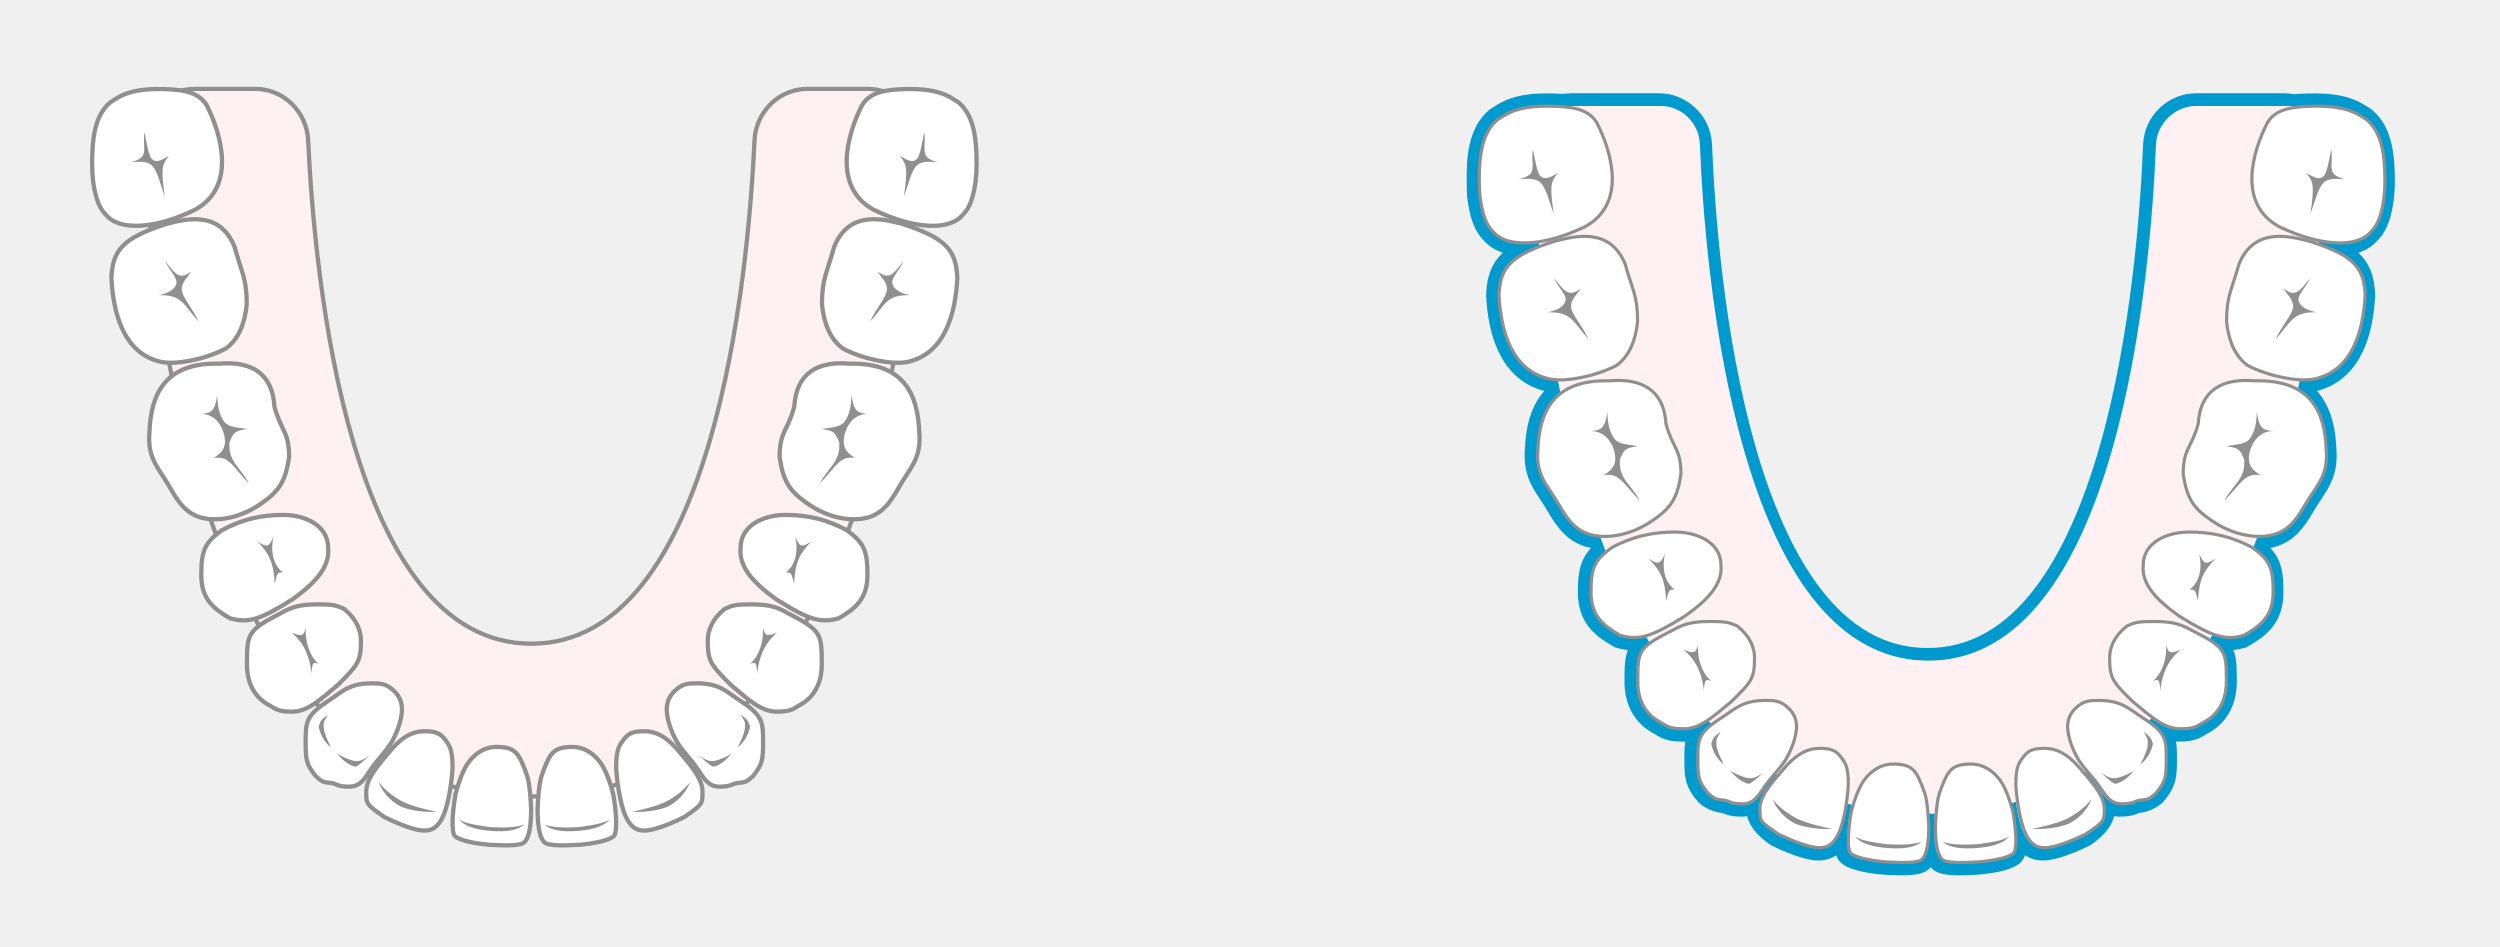
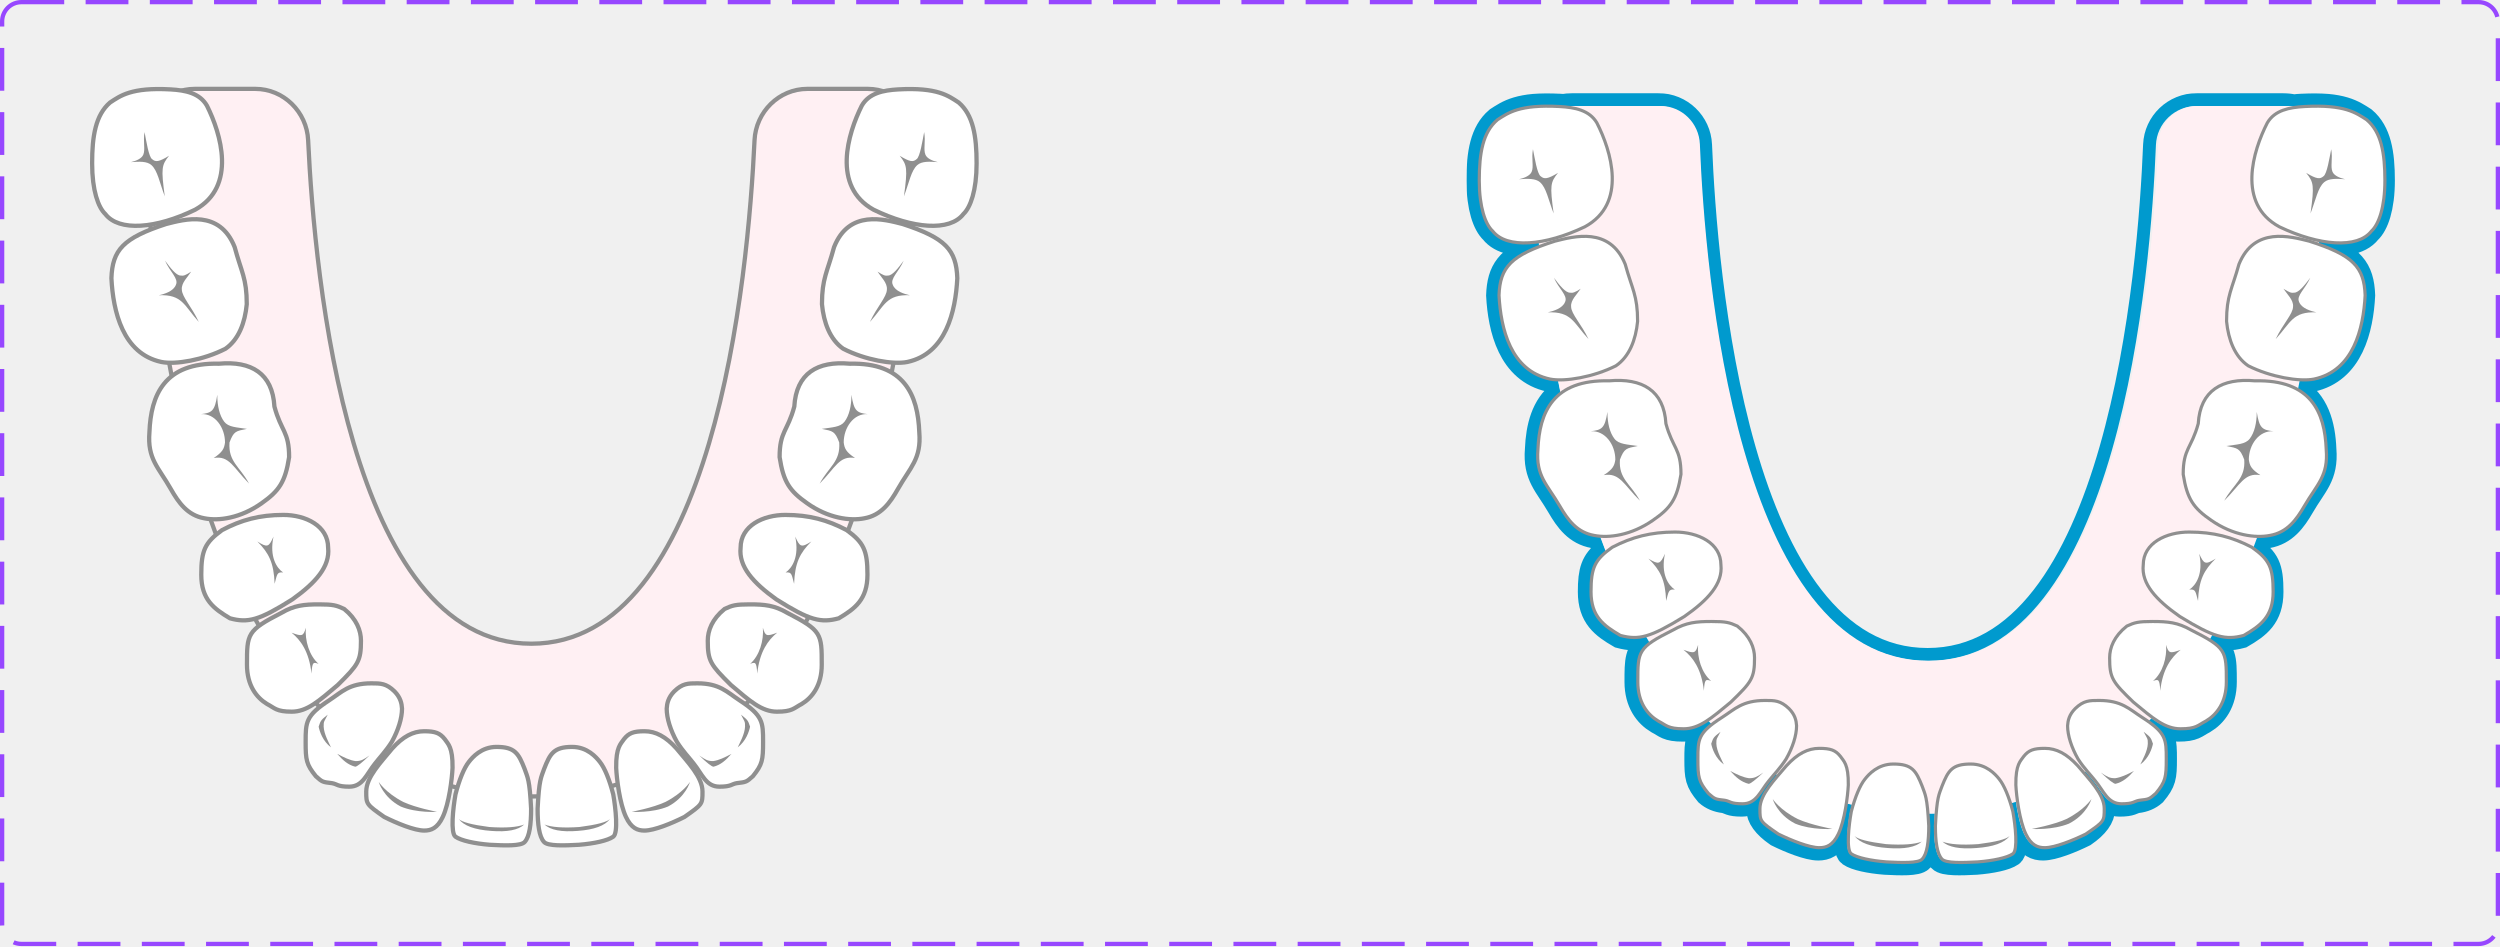
<svg xmlns="http://www.w3.org/2000/svg" width="584" height="221" viewBox="0 0 584 221" fill="none">
+   <rect x="0.5" y="0.5" width="583" height="220" rx="4.5" stroke="#9747FF" stroke-dasharray="10 5" />
  <path d="M124.12 186.051C104.849 186.051 88.254 179.064 74.787 165.283C40.804 130.505 34.856 60.787 33.868 32.578C33.638 26.015 38.97 20.762 45.537 20.762H59.634C66.261 20.762 71.671 26.134 71.981 32.754C73.484 64.864 81.489 150.368 124.12 150.368C166.752 150.368 174.757 64.864 176.26 32.754C176.57 26.134 181.98 20.762 188.607 20.762H202.698C209.267 20.762 214.602 26.019 214.371 32.584C213.381 60.799 207.431 130.515 173.453 165.284C159.986 179.064 143.392 186.051 124.12 186.051Z" fill="#FFF0F3" stroke="#8F8F8F" />
  <path fill-rule="evenodd" clip-rule="evenodd" d="M24.589 49.988C27.771 54.16 36.483 53.438 45.589 48.986C55.388 43.566 51.589 31.173 48.347 24.698C46.654 21.75 43.346 21.084 39.846 20.884C30.654 20.362 28.09 22.398 25.702 23.952C22.329 26.862 21.52 31.776 21.52 38.15C21.52 44.523 22.956 48.444 24.589 49.988Z" fill="white" stroke="#8F8F8F" />
  <path fill-rule="evenodd" clip-rule="evenodd" d="M30.576 37.873C32.571 37.736 34.33 37.638 35.375 38.568C36.818 39.851 37.275 42.639 38.493 45.873C37.602 39.284 37.756 38.568 39.489 36.381C37.066 37.873 36.325 37.873 35.553 37.189C34.733 36.703 34.145 32.757 33.767 30.853C33.38 33.099 33.998 34.913 33.467 36.149C33.097 37.01 31.887 37.575 30.576 37.873Z" fill="#8F8F8F" />
  <path fill-rule="evenodd" clip-rule="evenodd" d="M225.064 49.988C221.882 54.16 213.17 53.438 204.063 48.986C194.265 43.566 198.064 31.173 201.305 24.698C202.999 21.75 206.307 21.084 209.807 20.884C218.998 20.362 221.563 22.398 223.95 23.952C227.323 26.862 228.133 31.776 228.133 38.15C228.133 44.523 226.697 48.444 225.064 49.988Z" fill="white" stroke="#8F8F8F" />
  <path fill-rule="evenodd" clip-rule="evenodd" d="M219.077 37.873C217.082 37.736 215.323 37.638 214.278 38.568C212.835 39.851 212.378 42.639 211.16 45.873C212.051 39.284 211.897 38.568 210.164 36.381C212.586 37.873 213.328 37.873 214.099 37.189C214.92 36.703 215.508 32.757 215.886 30.853C216.273 33.099 215.655 34.913 216.186 36.149C216.556 37.01 217.766 37.575 219.077 37.873Z" fill="#8F8F8F" />
  <path fill-rule="evenodd" clip-rule="evenodd" d="M37.687 84.553C41.013 85.234 47.603 84.078 52.689 81.457C55.759 79.317 57.233 75.381 57.643 71.059C57.643 65.002 56.386 63.567 54.816 57.724C51.304 48.863 43.036 51.254 38.805 52.327C28.751 55.609 26.262 58.373 26.026 65.002C26.427 72.783 28.687 82.61 37.687 84.553Z" fill="white" stroke="#8F8F8F" />
  <path fill-rule="evenodd" clip-rule="evenodd" d="M37.123 68.97C42.605 68.751 42.966 71.336 46.439 75.21C44.81 71.689 42.474 69.321 42.474 67.621C42.33 66.098 43.846 64.724 44.661 63.45C43.297 64.331 42.858 64.484 42.207 64.37C41.182 64.37 39.816 62.632 38.547 60.877C39.639 63.45 41.781 65.06 41.099 66.52C40.536 68.044 38.434 68.672 37.123 68.97Z" fill="#8F8F8F" />
  <path fill-rule="evenodd" clip-rule="evenodd" d="M211.966 84.553C208.64 85.234 202.05 84.078 196.964 81.457C193.894 79.317 192.42 75.381 192.01 71.059C192.01 65.002 193.267 63.567 194.837 57.724C198.349 48.863 206.617 51.254 210.848 52.327C220.902 55.609 223.391 58.373 223.626 65.002C223.225 72.783 220.965 82.61 211.966 84.553Z" fill="white" stroke="#8F8F8F" />
  <path fill-rule="evenodd" clip-rule="evenodd" d="M212.53 68.97C207.047 68.751 206.687 71.336 203.214 75.21C204.842 71.689 207.179 69.321 207.179 67.621C207.323 66.098 205.807 64.724 204.991 63.45C206.355 64.331 206.795 64.484 207.445 64.37C208.471 64.37 209.837 62.632 211.106 60.877C210.014 63.45 207.872 65.06 208.554 66.52C209.117 68.044 211.219 68.672 212.53 68.97Z" fill="#8F8F8F" />
  <path fill-rule="evenodd" clip-rule="evenodd" d="M47.727 121.073C51.052 121.754 56.202 121.05 61.115 117.557C65.171 114.699 66.646 112.618 67.537 106.792C67.537 100.734 65.674 100.814 64.104 94.972C63.657 87.186 58.673 84.282 51.152 84.96C38.387 84.647 35.234 92.282 34.906 100.982C34.399 107.212 37.02 109.15 39.893 114.216C41.74 117.473 43.821 120.365 47.727 121.073Z" fill="white" stroke="#8F8F8F" />
  <path fill-rule="evenodd" clip-rule="evenodd" d="M46.944 96.744C50.251 96.522 52.562 99.909 52.562 103.366C52.371 104.803 51.995 105.609 49.924 106.988C53.611 106.343 54.529 109.306 58.18 112.964C56.02 108.984 53.29 107.852 53.611 103.366C54.605 100.71 55.075 100.71 57.685 100.185C55.247 99.808 53.35 99.799 52.37 98.501C51.287 97.066 50.755 94.858 50.755 92.217C50.175 96.063 49.491 96.426 46.944 96.744Z" fill="#8F8F8F" />
  <path fill-rule="evenodd" clip-rule="evenodd" d="M201.926 121.073C198.6 121.754 193.451 121.05 188.537 117.557C184.481 114.699 183.007 112.618 182.116 106.792C182.116 100.734 183.979 100.814 185.549 94.972C185.996 87.186 190.98 84.282 198.501 84.96C211.266 84.647 214.419 92.282 214.747 100.982C215.254 107.212 212.633 109.15 209.76 114.216C207.913 117.473 205.832 120.365 201.926 121.073Z" fill="white" stroke="#8F8F8F" />
  <path fill-rule="evenodd" clip-rule="evenodd" d="M202.709 96.744C199.402 96.522 197.091 99.909 197.091 103.366C197.282 104.803 197.658 105.609 199.729 106.988C196.042 106.343 195.124 109.306 191.473 112.964C193.633 108.984 196.363 107.852 196.042 103.366C195.048 100.71 194.578 100.71 191.968 100.185C194.406 99.808 196.302 99.799 197.283 98.501C198.366 97.066 198.898 94.858 198.898 92.217C199.478 96.063 200.162 96.426 202.709 96.744Z" fill="#8F8F8F" />
  <path fill-rule="evenodd" clip-rule="evenodd" d="M51.861 123.839C47.9 126.734 47.017 128.539 47.017 134.244C47.017 140.04 49.942 142.188 53.724 144.439C57.919 145.57 60.509 144.933 68.308 140.012C73.738 136.129 77.113 132.363 76.652 127.95C76.652 122.826 71.399 120.286 66.186 120.286C60.628 120.286 56.355 121.456 51.861 123.839Z" fill="white" stroke="#8F8F8F" />
  <path fill-rule="evenodd" clip-rule="evenodd" d="M60.116 126.488C62.791 129.171 63.966 131.448 64.153 136.372C64.736 134.206 64.661 133.568 66.141 133.73C64.661 132.744 62.88 130.076 63.891 125.351C62.791 127.803 62.497 127.986 60.116 126.488Z" fill="#8F8F8F" />
  <path fill-rule="evenodd" clip-rule="evenodd" d="M197.792 123.839C201.754 126.734 202.636 128.539 202.636 134.244C202.636 140.04 199.711 142.188 195.93 144.439C191.735 145.57 189.144 144.933 181.345 140.012C175.916 136.129 172.541 132.363 173.002 127.95C173.002 122.826 178.254 120.286 183.468 120.286C189.025 120.286 193.298 121.456 197.792 123.839Z" fill="white" stroke="#8F8F8F" />
  <path fill-rule="evenodd" clip-rule="evenodd" d="M189.537 126.488C186.862 129.171 185.688 131.448 185.5 136.372C184.917 134.206 184.992 133.568 183.512 133.73C184.992 132.744 186.773 130.076 185.763 125.351C186.862 127.803 187.156 127.986 189.537 126.488Z" fill="#8F8F8F" />
  <path fill-rule="evenodd" clip-rule="evenodd" d="M65.751 143.161C57.694 147.311 57.694 148.024 57.694 155.282C57.694 160.094 59.906 162.952 62.352 164.433C64.237 165.426 64.526 166.247 68.154 166.247C71.72 166.247 74.452 163.792 78.904 160.017C83.692 155.282 84.32 154.418 84.32 149.667C84.32 147.319 83.321 144.625 80.392 142.252C78.606 141.416 77.829 141.182 74.544 141.182C71.007 141.182 68.76 141.401 65.751 143.161Z" fill="white" stroke="#8F8F8F" />
  <path fill-rule="evenodd" clip-rule="evenodd" d="M68.103 147.79C70.218 149.505 72.211 152.2 72.77 157.361C72.92 154.545 73.216 154.649 74.422 155.076C72.233 153.169 71.197 149.612 71.446 146.633C70.862 148.688 70.527 148.688 68.103 147.79Z" fill="#8F8F8F" />
  <path fill-rule="evenodd" clip-rule="evenodd" d="M183.903 143.161C191.959 147.311 191.959 148.024 191.959 155.282C191.959 160.094 189.747 162.952 187.301 164.433C185.416 165.426 185.127 166.247 181.499 166.247C177.934 166.247 175.201 163.792 170.75 160.017C165.961 155.282 165.334 154.418 165.334 149.667C165.334 147.319 166.332 144.625 169.262 142.252C171.047 141.416 171.824 141.182 175.109 141.182C178.647 141.182 180.894 141.401 183.903 143.161Z" fill="white" stroke="#8F8F8F" />
  <path fill-rule="evenodd" clip-rule="evenodd" d="M181.551 147.79C179.435 149.505 177.443 152.2 176.884 157.361C176.733 154.545 176.437 154.649 175.231 155.076C177.421 153.169 178.456 149.612 178.207 146.633C178.792 148.688 179.126 148.688 181.551 147.79Z" fill="#8F8F8F" />
  <path fill-rule="evenodd" clip-rule="evenodd" d="M76.866 163.612C71.399 167.176 71.399 168.718 71.399 173.306C71.399 177.548 71.544 178.554 73.783 181.329C75.304 182.684 75.304 182.684 77.571 182.95C78.81 183.177 78.81 183.766 81.586 183.766C84.75 183.766 85.58 180.897 87.624 178.359C88.77 176.876 90.123 175.522 91.524 173.306C93.01 170.642 93.911 167.805 93.911 165.543C93.844 164.308 93.549 162.936 92.165 161.514C90.235 159.627 88.919 159.627 86.759 159.627C81.531 159.627 79.844 161.66 76.866 163.612Z" fill="white" stroke="#8F8F8F" />
  <path fill-rule="evenodd" clip-rule="evenodd" d="M74.436 169.743C74.651 170.85 75.379 173.125 77.324 174.585C76.868 173.59 75.673 171.466 75.61 169.743C75.563 168.45 75.793 168.498 76.559 166.94C75.127 168.119 74.923 168.159 74.436 169.743ZM82.976 179.103C83.386 179.103 84.503 178.223 86.327 176.465C84.867 177.486 84.311 177.792 83.057 177.792C81.74 177.603 80.424 176.977 78.774 176.096C80.114 177.625 81.299 178.676 82.976 179.103Z" fill="#8F8F8F" />
  <path fill-rule="evenodd" clip-rule="evenodd" d="M172.787 163.612C178.253 167.176 178.253 168.718 178.253 173.306C178.253 177.548 178.109 178.554 175.87 181.329C174.348 182.684 174.348 182.684 172.082 182.95C170.843 183.177 170.843 183.766 168.067 183.766C164.903 183.766 164.073 180.897 162.029 178.359C160.883 176.876 159.53 175.522 158.129 173.306C156.642 170.642 155.741 167.805 155.741 165.543C155.809 164.308 156.104 162.936 157.488 161.514C159.417 159.627 160.734 159.627 162.893 159.627C168.122 159.627 169.808 161.66 172.787 163.612Z" fill="white" stroke="#8F8F8F" />
  <path fill-rule="evenodd" clip-rule="evenodd" d="M175.217 169.743C175.002 170.85 174.274 173.125 172.329 174.585C172.785 173.59 173.98 171.466 174.043 169.743C174.09 168.45 173.86 168.498 173.094 166.94C174.526 168.119 174.73 168.159 175.217 169.743ZM166.677 179.103C166.267 179.103 165.149 178.223 163.326 176.465C164.786 177.486 165.342 177.792 166.596 177.792C167.913 177.603 169.228 176.977 170.879 176.096C169.539 177.625 168.354 178.676 166.677 179.103Z" fill="#8F8F8F" />
  <path fill-rule="evenodd" clip-rule="evenodd" d="M91.615 174.857C89.018 178.029 85.552 181.535 85.552 184.907C85.552 187.877 85.552 187.877 89.751 190.834C92.664 192.302 96.819 194.02 99.099 194.02C100.705 194.02 102.184 193.488 103.431 190.834C104.889 187.732 105.597 181.934 105.715 179.374C105.777 174.45 104.617 173.772 103.899 172.667C102.779 171.256 101.703 170.817 99.099 170.817C96.464 170.817 94.113 172.08 91.615 174.857Z" fill="white" stroke="#8F8F8F" />
  <path fill-rule="evenodd" clip-rule="evenodd" d="M88.469 182.654C88.469 182.654 89.458 186.227 93.599 188.4C97.369 189.971 102.083 189.64 102.083 189.64C102.083 189.64 97.155 188.71 94.209 187.333C90.069 185.202 88.469 182.654 88.469 182.654Z" fill="#8F8F8F" />
  <path fill-rule="evenodd" clip-rule="evenodd" d="M158.039 174.857C160.636 178.029 164.102 181.535 164.102 184.907C164.102 187.877 164.102 187.877 159.902 190.834C156.99 192.302 152.834 194.02 150.554 194.02C148.948 194.02 147.469 193.488 146.222 190.834C144.764 187.732 144.056 181.934 143.939 179.374C143.876 174.45 145.036 173.772 145.755 172.667C146.874 171.256 147.95 170.817 150.554 170.817C153.189 170.817 155.54 172.08 158.039 174.857Z" fill="white" stroke="#8F8F8F" />
  <path fill-rule="evenodd" clip-rule="evenodd" d="M161.184 182.654C161.184 182.654 160.196 186.227 156.054 188.4C152.284 189.971 147.57 189.64 147.57 189.64C147.57 189.64 152.498 188.71 155.445 187.333C159.584 185.202 161.184 182.654 161.184 182.654Z" fill="#8F8F8F" />
  <path fill-rule="evenodd" clip-rule="evenodd" d="M114.408 197.342C117.826 197.525 121.694 197.677 122.562 196.689C123.716 195.452 124.067 192.525 124.067 188.922C123.727 182.06 123.25 181.634 122.562 179.65C121.145 176.002 120.268 174.479 115.999 174.479C112.445 174.479 110.371 176.893 109.528 177.978C108.402 179.382 107.266 182.177 106.4 185.566C105.833 188.765 105.199 194.591 106.4 195.452C107.687 196.368 110.894 197.063 114.408 197.342Z" fill="white" stroke="#8F8F8F" />
  <path fill-rule="evenodd" clip-rule="evenodd" d="M107.137 191.282C108.307 192.884 110.839 193.824 114.731 194.101C118.489 194.403 121.066 193.906 122.462 192.608C120.784 193.251 118.066 193.444 114.308 193.188C110.225 192.663 107.835 192.027 107.137 191.282Z" fill="#8F8F8F" />
  <path fill-rule="evenodd" clip-rule="evenodd" d="M135.246 197.342C131.827 197.525 127.959 197.677 127.091 196.689C125.937 195.452 125.587 192.525 125.587 188.922C125.927 182.06 126.404 181.634 127.091 179.65C128.508 176.002 129.385 174.479 133.654 174.479C137.208 174.479 139.282 176.893 140.125 177.978C141.252 179.382 142.387 182.177 143.253 185.566C143.821 188.765 144.454 194.591 143.253 195.452C141.966 196.368 138.759 197.063 135.246 197.342Z" fill="white" stroke="#8F8F8F" />
  <path fill-rule="evenodd" clip-rule="evenodd" d="M142.516 191.282C141.346 192.884 138.815 193.824 134.922 194.101C131.164 194.403 128.587 193.906 127.191 192.608C128.869 193.251 131.588 193.444 135.346 193.188C139.428 192.663 141.819 192.027 142.516 191.282Z" fill="#8F8F8F" />
  <mask id="path-35-outside-1_1264_47565" maskUnits="userSpaceOnUse" x="342.556" y="21.762" width="217" height="183" fill="black">
    <rect fill="white" x="342.556" y="21.762" width="217" height="183" />
    <path fill-rule="evenodd" clip-rule="evenodd" d="M552.177 27.953C549.733 26.399 547.119 24.366 537.741 24.884C537.066 24.922 536.407 24.975 535.755 25.059H535.747C534.995 24.868 534.196 24.762 533.381 24.762H513.158C508.015 24.762 503.826 28.822 503.625 33.864C502.446 63.349 495.177 154.371 450.278 154.371C405.38 154.371 398.111 63.349 396.932 33.864C396.73 28.822 392.542 24.762 387.398 24.762H367.168C366.508 24.762 365.872 24.83 365.252 24.952C364.926 24.922 364.592 24.899 364.259 24.884C354.88 24.366 352.258 26.399 349.823 27.953C346.386 30.863 345.556 35.776 345.556 42.151C345.556 48.526 347.022 52.442 348.69 53.988C350.629 56.478 354.578 57.225 359.426 56.471C359.457 56.844 359.496 57.225 359.535 57.606C352.305 60.401 350.366 63.25 350.156 69.001C350.567 76.785 352.871 86.611 362.056 88.553C362.599 88.66 363.219 88.721 363.91 88.736C364.111 89.78 364.321 90.831 364.538 91.889C360.683 94.837 359.426 99.72 359.217 104.983C358.705 111.214 361.373 113.148 364.305 118.214C366.198 121.474 368.316 124.368 372.303 125.069C372.753 125.16 373.242 125.229 373.754 125.259C374.196 126.478 374.653 127.697 375.127 128.9C372.264 131.261 371.582 133.265 371.582 138.246C371.582 144.042 374.568 146.19 378.423 148.437C380.533 148.993 382.248 149.123 384.396 148.521C384.707 149.085 385.033 149.641 385.366 150.189C382.48 152.299 382.48 154.165 382.48 159.284C382.48 164.09 384.738 166.954 387.236 168.432C389.159 169.422 389.454 170.245 393.154 170.245C395.163 170.245 396.917 169.498 398.856 168.18C399.166 168.508 399.484 168.843 399.81 169.163C396.467 171.738 396.467 173.436 396.467 177.305C396.467 181.548 396.614 182.554 398.902 185.326C399.937 186.23 401.224 186.771 402.766 186.949C404.03 187.177 404.03 187.764 406.861 187.764C410.096 187.764 410.942 184.892 413.028 182.355C413.486 181.784 413.967 181.228 414.471 180.642C414.712 180.786 414.952 180.931 415.2 181.068C413.021 183.62 410.911 186.301 410.911 188.906C410.911 190.886 412.34 192.862 415.2 194.832C418.171 196.302 422.415 198.016 424.742 198.016C426.378 198.016 427.891 197.49 429.163 194.832C430.055 192.966 430.676 190.132 431.056 187.604C431.576 187.741 432.103 187.878 432.631 188C432.476 188.502 432.328 189.028 432.189 189.561C431.615 192.76 430.963 198.587 432.189 199.448C433.507 200.369 436.781 201.063 440.365 201.344C443.855 201.527 447.804 201.672 448.688 200.689C449.867 199.448 450.224 196.523 450.224 192.92C450.17 191.808 450.108 190.856 450.038 190.049H450.278C450.845 190.049 451.403 190.041 451.962 190.026C451.892 190.841 451.838 191.793 451.776 192.92C451.776 196.523 452.132 199.448 453.311 200.689C454.196 201.672 458.144 201.527 461.635 201.344C465.219 201.063 468.492 200.369 469.803 199.448C471.029 198.587 470.385 192.76 469.803 189.561C469.633 188.906 469.454 188.274 469.26 187.664C469.811 187.52 470.354 187.367 470.889 187.207C471.262 189.828 471.89 192.867 472.836 194.832C474.109 197.49 475.621 198.016 477.258 198.016C479.585 198.016 483.828 196.302 486.799 194.832C489.659 192.862 491.089 190.886 491.089 188.906C491.089 186.103 488.653 183.216 486.311 180.505C486.559 180.367 486.807 180.215 487.048 180.07C487.73 180.885 488.374 181.601 488.971 182.355C491.058 184.892 491.904 187.764 495.131 187.764C497.97 187.764 497.97 187.177 499.234 186.949C500.775 186.771 502.063 186.23 503.097 185.326C505.386 182.554 505.533 181.548 505.533 177.305C505.533 173.063 505.533 171.486 501.352 168.538C501.67 168.219 501.98 167.899 502.283 167.579C504.579 169.262 506.541 170.245 508.845 170.245C512.545 170.245 512.84 169.422 514.764 168.432C517.262 166.954 519.519 164.09 519.519 159.284C519.519 153.609 519.519 151.934 515.602 149.489C515.873 149.032 516.137 148.575 516.393 148.118C519.147 149.161 521.086 149.1 523.576 148.437C527.432 146.19 530.418 144.042 530.418 138.246C530.418 132.45 529.565 130.827 525.764 128.047C526.113 127.133 526.462 126.219 526.788 125.297C527.85 125.328 528.836 125.244 529.697 125.069C533.684 124.368 535.802 121.474 537.687 118.214C540.619 113.148 543.295 111.214 542.783 104.983C542.558 99.179 541.045 93.847 536.197 91.036C536.345 90.26 536.5 89.49 536.647 88.713C537.919 88.782 539.044 88.728 539.944 88.553C549.128 86.611 551.432 76.785 551.843 69.001C551.618 62.892 549.439 60.066 541.069 57.088C541.1 56.798 541.123 56.501 541.146 56.212C546.638 57.355 551.184 56.722 553.31 53.988C554.977 52.442 556.443 48.526 556.443 42.151C556.443 35.776 555.613 30.863 552.177 27.953ZM401.703 171.006C401.703 171.006 401.687 170.999 401.68 170.983C401.695 170.968 401.718 170.953 401.734 170.938C401.726 170.961 401.711 170.983 401.703 171.006Z" />
  </mask>
  <path fill-rule="evenodd" clip-rule="evenodd" d="M552.177 27.953C549.733 26.399 547.119 24.366 537.741 24.884C537.066 24.922 536.407 24.975 535.755 25.059H535.747C534.995 24.868 534.196 24.762 533.381 24.762H513.158C508.015 24.762 503.826 28.822 503.625 33.864C502.446 63.349 495.177 154.371 450.278 154.371C405.38 154.371 398.111 63.349 396.932 33.864C396.73 28.822 392.542 24.762 387.398 24.762H367.168C366.508 24.762 365.872 24.83 365.252 24.952C364.926 24.922 364.592 24.899 364.259 24.884C354.88 24.366 352.258 26.399 349.823 27.953C346.386 30.863 345.556 35.776 345.556 42.151C345.556 48.526 347.022 52.442 348.69 53.988C350.629 56.478 354.578 57.225 359.426 56.471C359.457 56.844 359.496 57.225 359.535 57.606C352.305 60.401 350.366 63.25 350.156 69.001C350.567 76.785 352.871 86.611 362.056 88.553C362.599 88.66 363.219 88.721 363.91 88.736C364.111 89.78 364.321 90.831 364.538 91.889C360.683 94.837 359.426 99.72 359.217 104.983C358.705 111.214 361.373 113.148 364.305 118.214C366.198 121.474 368.316 124.368 372.303 125.069C372.753 125.16 373.242 125.229 373.754 125.259C374.196 126.478 374.653 127.697 375.127 128.9C372.264 131.261 371.582 133.265 371.582 138.246C371.582 144.042 374.568 146.19 378.423 148.437C380.533 148.993 382.248 149.123 384.396 148.521C384.707 149.085 385.033 149.641 385.366 150.189C382.48 152.299 382.48 154.165 382.48 159.284C382.48 164.09 384.738 166.954 387.236 168.432C389.159 169.422 389.454 170.245 393.154 170.245C395.163 170.245 396.917 169.498 398.856 168.18C399.166 168.508 399.484 168.843 399.81 169.163C396.467 171.738 396.467 173.436 396.467 177.305C396.467 181.548 396.614 182.554 398.902 185.326C399.937 186.23 401.224 186.771 402.766 186.949C404.03 187.177 404.03 187.764 406.861 187.764C410.096 187.764 410.942 184.892 413.028 182.355C413.486 181.784 413.967 181.228 414.471 180.642C414.712 180.786 414.952 180.931 415.2 181.068C413.021 183.62 410.911 186.301 410.911 188.906C410.911 190.886 412.34 192.862 415.2 194.832C418.171 196.302 422.415 198.016 424.742 198.016C426.378 198.016 427.891 197.49 429.163 194.832C430.055 192.966 430.676 190.132 431.056 187.604C431.576 187.741 432.103 187.878 432.631 188C432.476 188.502 432.328 189.028 432.189 189.561C431.615 192.76 430.963 198.587 432.189 199.448C433.507 200.369 436.781 201.063 440.365 201.344C443.855 201.527 447.804 201.672 448.688 200.689C449.867 199.448 450.224 196.523 450.224 192.92C450.17 191.808 450.108 190.856 450.038 190.049H450.278C450.845 190.049 451.403 190.041 451.962 190.026C451.892 190.841 451.838 191.793 451.776 192.92C451.776 196.523 452.132 199.448 453.311 200.689C454.196 201.672 458.144 201.527 461.635 201.344C465.219 201.063 468.492 200.369 469.803 199.448C471.029 198.587 470.385 192.76 469.803 189.561C469.633 188.906 469.454 188.274 469.26 187.664C469.811 187.52 470.354 187.367 470.889 187.207C471.262 189.828 471.89 192.867 472.836 194.832C474.109 197.49 475.621 198.016 477.258 198.016C479.585 198.016 483.828 196.302 486.799 194.832C489.659 192.862 491.089 190.886 491.089 188.906C491.089 186.103 488.653 183.216 486.311 180.505C486.559 180.367 486.807 180.215 487.048 180.07C487.73 180.885 488.374 181.601 488.971 182.355C491.058 184.892 491.904 187.764 495.131 187.764C497.97 187.764 497.97 187.177 499.234 186.949C500.775 186.771 502.063 186.23 503.097 185.326C505.386 182.554 505.533 181.548 505.533 177.305C505.533 173.063 505.533 171.486 501.352 168.538C501.67 168.219 501.98 167.899 502.283 167.579C504.579 169.262 506.541 170.245 508.845 170.245C512.545 170.245 512.84 169.422 514.764 168.432C517.262 166.954 519.519 164.09 519.519 159.284C519.519 153.609 519.519 151.934 515.602 149.489C515.873 149.032 516.137 148.575 516.393 148.118C519.147 149.161 521.086 149.1 523.576 148.437C527.432 146.19 530.418 144.042 530.418 138.246C530.418 132.45 529.565 130.827 525.764 128.047C526.113 127.133 526.462 126.219 526.788 125.297C527.85 125.328 528.836 125.244 529.697 125.069C533.684 124.368 535.802 121.474 537.687 118.214C540.619 113.148 543.295 111.214 542.783 104.983C542.558 99.179 541.045 93.847 536.197 91.036C536.345 90.26 536.5 89.49 536.647 88.713C537.919 88.782 539.044 88.728 539.944 88.553C549.128 86.611 551.432 76.785 551.843 69.001C551.618 62.892 549.439 60.066 541.069 57.088C541.1 56.798 541.123 56.501 541.146 56.212C546.638 57.355 551.184 56.722 553.31 53.988C554.977 52.442 556.443 48.526 556.443 42.151C556.443 35.776 555.613 30.863 552.177 27.953ZM401.703 171.006C401.703 171.006 401.687 170.999 401.68 170.983C401.695 170.968 401.718 170.953 401.734 170.938C401.726 170.961 401.711 170.983 401.703 171.006Z" stroke="#009ACE" stroke-width="6" stroke-miterlimit="10" mask="url(#path-35-outside-1_1264_47565)" />
  <path d="M450.611 190.051C430.879 190.051 413.886 183.064 400.098 169.283C363.982 133.186 358.79 59.447 358.105 33.551C357.976 28.663 361.948 24.762 366.837 24.762H387.933C392.868 24.762 396.894 28.736 397.089 33.667C398.247 62.946 405.474 154.368 450.611 154.368C495.748 154.368 502.976 62.946 504.133 33.667C504.328 28.736 508.355 24.762 513.29 24.762H534.381C539.272 24.762 543.246 28.666 543.116 33.556C542.428 59.458 537.235 133.195 501.124 169.284C487.335 183.064 470.343 190.051 450.611 190.051Z" fill="#FFF0F3" />
  <path fill-rule="evenodd" clip-rule="evenodd" d="M348.699 53.987C351.958 58.159 360.878 57.437 370.202 52.985C380.235 47.565 376.346 35.172 373.026 28.697C371.292 25.748 367.905 25.082 364.322 24.883C354.91 24.361 352.284 26.397 349.84 27.951C346.386 30.861 345.557 35.775 345.557 42.148C345.557 48.522 347.027 52.443 348.699 53.987Z" fill="white" stroke="#8F8F8F" stroke-width="0.745" />
  <path fill-rule="evenodd" clip-rule="evenodd" d="M354.83 41.872C356.872 41.735 358.673 41.637 359.743 42.566C361.221 43.85 361.688 46.637 362.935 49.872C362.023 43.283 362.181 42.566 363.956 40.38C361.475 41.872 360.716 41.872 359.926 41.188C359.086 40.702 358.484 36.755 358.097 34.852C357.7 37.098 358.333 38.912 357.789 40.148C357.41 41.009 356.171 41.574 354.83 41.872Z" fill="#8F8F8F" />
  <path fill-rule="evenodd" clip-rule="evenodd" d="M553.97 53.987C550.711 58.159 541.791 57.437 532.467 52.985C522.434 47.565 526.323 35.172 529.643 28.697C531.377 25.748 534.764 25.082 538.347 24.883C547.759 24.361 550.385 26.397 552.829 27.951C556.283 30.861 557.112 35.775 557.112 42.148C557.112 48.522 555.642 52.443 553.97 53.987Z" fill="white" stroke="#8F8F8F" stroke-width="0.745" />
  <path fill-rule="evenodd" clip-rule="evenodd" d="M547.839 41.872C545.797 41.735 543.996 41.637 542.926 42.566C541.448 43.85 540.981 46.637 539.734 49.872C540.646 43.283 540.488 42.566 538.713 40.38C541.194 41.872 541.953 41.872 542.743 41.188C543.583 40.702 544.185 36.755 544.572 34.852C544.969 37.098 544.336 38.912 544.88 40.148C545.259 41.009 546.498 41.574 547.839 41.872Z" fill="#8F8F8F" />
  <path fill-rule="evenodd" clip-rule="evenodd" d="M362.111 88.552C365.516 89.234 372.263 88.078 377.472 85.456C380.615 83.317 382.124 79.381 382.544 75.058C382.544 69.001 381.256 67.566 379.649 61.724C376.053 52.862 367.587 55.253 363.255 56.327C352.96 59.608 350.412 62.372 350.171 69.001C350.582 76.782 352.896 86.61 362.111 88.552Z" fill="white" stroke="#8F8F8F" stroke-width="0.745" />
  <path fill-rule="evenodd" clip-rule="evenodd" d="M361.533 72.969C367.147 72.75 367.516 75.335 371.072 79.21C369.404 75.689 367.012 73.321 367.012 71.621C366.864 70.098 368.417 68.724 369.252 67.449C367.855 68.331 367.406 68.483 366.739 68.369C365.689 68.369 364.29 66.631 362.991 64.876C364.109 67.449 366.303 69.059 365.604 70.52C365.028 72.043 362.875 72.671 361.533 72.969Z" fill="#8F8F8F" />
  <path fill-rule="evenodd" clip-rule="evenodd" d="M540.558 88.552C537.153 89.234 530.406 88.078 525.197 85.456C522.054 83.317 520.545 79.381 520.125 75.058C520.125 69.001 521.413 67.566 523.02 61.724C526.616 52.862 535.081 55.253 539.414 56.327C549.708 59.608 552.257 62.372 552.498 69.001C552.087 76.782 549.773 86.61 540.558 88.552Z" fill="white" stroke="#8F8F8F" stroke-width="0.745" />
  <path fill-rule="evenodd" clip-rule="evenodd" d="M541.136 72.969C535.522 72.75 535.153 75.335 531.597 79.21C533.264 75.689 535.657 73.321 535.657 71.621C535.805 70.098 534.252 68.724 533.417 67.449C534.814 68.331 535.263 68.483 535.93 68.369C536.979 68.369 538.379 66.631 539.678 64.876C538.56 67.449 536.366 69.059 537.065 70.52C537.641 72.043 539.794 72.671 541.136 72.969Z" fill="#8F8F8F" />
  <path fill-rule="evenodd" clip-rule="evenodd" d="M372.39 125.073C375.795 125.754 381.068 125.05 386.099 121.557C390.252 118.699 391.762 116.618 392.674 110.792C392.674 104.734 390.767 104.814 389.159 98.972C388.701 91.186 383.598 88.283 375.897 88.96C362.826 88.647 359.599 96.282 359.263 104.983C358.743 111.212 361.427 113.15 364.369 118.216C366.26 121.473 368.39 124.365 372.39 125.073Z" fill="white" stroke="#8F8F8F" stroke-width="0.745" />
  <path fill-rule="evenodd" clip-rule="evenodd" d="M371.588 100.744C374.975 100.522 377.341 103.91 377.341 107.366C377.145 108.803 376.76 109.61 374.64 110.988C378.415 110.343 379.354 113.306 383.093 116.964C380.881 112.984 378.086 111.852 378.415 107.366C379.433 104.71 379.914 104.71 382.586 104.185C380.09 103.808 378.148 103.8 377.144 102.501C376.035 101.066 375.491 98.859 375.491 96.217C374.897 100.063 374.196 100.426 371.588 100.744Z" fill="#8F8F8F" />
  <path fill-rule="evenodd" clip-rule="evenodd" d="M530.278 125.073C526.873 125.754 521.6 125.05 516.569 121.557C512.416 118.699 510.907 116.618 509.995 110.792C509.995 104.734 511.902 104.814 513.509 98.972C513.967 91.186 519.071 88.283 526.771 88.96C539.842 88.647 543.07 96.282 543.406 104.983C543.925 111.212 541.242 113.15 538.3 118.216C536.408 121.473 534.278 124.365 530.278 125.073Z" fill="white" stroke="#8F8F8F" stroke-width="0.745" />
  <path fill-rule="evenodd" clip-rule="evenodd" d="M531.08 100.744C527.693 100.522 525.328 103.91 525.328 107.366C525.523 108.803 525.908 109.61 528.029 110.988C524.253 110.343 523.314 113.306 519.575 116.964C521.787 112.984 524.582 111.852 524.253 107.366C523.236 104.71 522.755 104.71 520.082 104.185C522.578 103.808 524.52 103.8 525.524 102.501C526.633 101.066 527.178 98.859 527.178 96.217C527.771 100.063 528.472 100.426 531.08 100.744Z" fill="#8F8F8F" />
  <path fill-rule="evenodd" clip-rule="evenodd" d="M376.623 127.84C372.567 130.735 371.664 132.54 371.664 138.245C371.664 144.041 374.659 146.189 378.531 148.44C382.826 149.571 385.478 148.934 393.464 144.013C399.024 140.129 402.479 136.363 402.007 131.951C402.007 126.827 396.629 124.287 391.291 124.287C385.6 124.287 381.225 125.456 376.623 127.84Z" fill="white" stroke="#8F8F8F" stroke-width="0.745" />
  <path fill-rule="evenodd" clip-rule="evenodd" d="M385.076 130.489C387.814 133.172 389.017 135.449 389.209 140.372C389.806 138.207 389.729 137.569 391.245 137.73C389.729 136.745 387.906 134.077 388.94 129.352C387.814 131.803 387.513 131.986 385.076 130.489Z" fill="#8F8F8F" />
  <path fill-rule="evenodd" clip-rule="evenodd" d="M526.046 127.84C530.102 130.735 531.005 132.54 531.005 138.245C531.005 144.041 528.01 146.189 524.138 148.44C519.843 149.571 517.191 148.934 509.205 144.013C503.645 140.129 500.19 136.363 500.662 131.951C500.662 126.827 506.04 124.287 511.378 124.287C517.069 124.287 521.444 125.456 526.046 127.84Z" fill="white" stroke="#8F8F8F" stroke-width="0.745" />
  <path fill-rule="evenodd" clip-rule="evenodd" d="M517.593 130.489C514.855 133.172 513.652 135.449 513.459 140.372C512.863 138.207 512.94 137.569 511.424 137.73C512.94 136.745 514.763 134.077 513.728 129.352C514.855 131.803 515.156 131.986 517.593 130.489Z" fill="#8F8F8F" />
  <path fill-rule="evenodd" clip-rule="evenodd" d="M390.845 147.16C382.595 151.31 382.595 152.024 382.595 159.281C382.595 164.093 384.86 166.951 387.365 168.433C389.295 169.425 389.591 170.246 393.306 170.246C396.957 170.246 399.755 167.791 404.312 164.016C409.216 159.281 409.858 158.417 409.858 153.666C409.858 151.318 408.836 148.625 405.836 146.251C404.008 145.415 403.213 145.181 399.849 145.181C396.227 145.181 393.926 145.401 390.845 147.16Z" fill="white" stroke="#8F8F8F" stroke-width="0.745" />
  <path fill-rule="evenodd" clip-rule="evenodd" d="M393.253 151.789C395.419 153.504 397.459 156.199 398.032 161.36C398.186 158.544 398.489 158.648 399.724 159.075C397.482 157.168 396.422 153.611 396.677 150.632C396.078 152.687 395.736 152.687 393.253 151.789Z" fill="#8F8F8F" />
  <path fill-rule="evenodd" clip-rule="evenodd" d="M511.824 147.16C520.073 151.31 520.073 152.024 520.073 159.281C520.073 164.093 517.808 166.951 515.303 168.433C513.373 169.425 513.077 170.246 509.363 170.246C505.712 170.246 502.914 167.791 498.356 164.016C493.453 159.281 492.81 158.417 492.81 153.666C492.81 151.318 493.833 148.625 496.832 146.251C498.66 145.415 499.456 145.181 502.82 145.181C506.442 145.181 508.743 145.401 511.824 147.16Z" fill="white" stroke="#8F8F8F" stroke-width="0.745" />
  <path fill-rule="evenodd" clip-rule="evenodd" d="M509.416 151.789C507.249 153.504 505.209 156.199 504.637 161.36C504.483 158.544 504.18 158.648 502.945 159.075C505.187 157.168 506.247 153.611 505.992 150.632C506.59 152.687 506.933 152.687 509.416 151.789Z" fill="#8F8F8F" />
  <path fill-rule="evenodd" clip-rule="evenodd" d="M402.226 167.611C396.629 171.175 396.629 172.717 396.629 177.305C396.629 181.548 396.777 182.553 399.07 185.328C400.627 186.684 400.627 186.684 402.948 186.95C404.216 187.176 404.216 187.766 407.059 187.766C410.299 187.766 411.149 184.896 413.241 182.359C414.415 180.876 415.801 179.521 417.235 177.305C418.757 174.642 419.679 171.805 419.679 169.543C419.61 168.308 419.308 166.936 417.891 165.514C415.915 163.626 414.568 163.626 412.356 163.626C407.003 163.626 405.276 165.66 402.226 167.611Z" fill="white" stroke="#8F8F8F" stroke-width="0.745" />
  <path fill-rule="evenodd" clip-rule="evenodd" d="M399.738 173.742C399.958 174.85 400.703 177.125 402.695 178.585C402.228 177.59 401.005 175.466 400.94 173.742C400.892 172.449 401.127 172.498 401.912 170.94C400.446 172.119 400.237 172.159 399.738 173.742ZM408.482 183.102C408.903 183.102 410.046 182.223 411.914 180.464C410.419 181.486 409.849 181.792 408.566 181.792C407.217 181.602 405.87 180.977 404.18 180.096C405.552 181.624 406.766 182.676 408.482 183.102Z" fill="#8F8F8F" />
  <path fill-rule="evenodd" clip-rule="evenodd" d="M500.442 167.611C506.039 171.175 506.039 172.717 506.039 177.305C506.039 181.548 505.891 182.553 503.598 185.328C502.041 186.684 502.041 186.684 499.72 186.95C498.452 187.176 498.452 187.766 495.609 187.766C492.369 187.766 491.519 184.896 489.427 182.359C488.253 180.876 486.867 179.521 485.433 177.305C483.911 174.642 482.988 171.805 482.988 169.543C483.058 168.308 483.36 166.936 484.777 165.514C486.752 163.626 488.1 163.626 490.312 163.626C495.665 163.626 497.392 165.66 500.442 167.611Z" fill="white" stroke="#8F8F8F" stroke-width="0.745" />
  <path fill-rule="evenodd" clip-rule="evenodd" d="M502.93 173.742C502.71 174.85 501.965 177.125 499.973 178.585C500.44 177.59 501.663 175.466 501.728 173.742C501.776 172.449 501.541 172.498 500.756 170.94C502.222 172.119 502.432 172.159 502.93 173.742ZM494.186 183.102C493.766 183.102 492.622 182.223 490.755 180.464C492.25 181.486 492.82 181.792 494.103 181.792C495.452 181.602 496.799 180.977 498.488 180.096C497.116 181.624 495.903 182.676 494.186 183.102Z" fill="#8F8F8F" />
  <path fill-rule="evenodd" clip-rule="evenodd" d="M417.328 178.857C414.669 182.029 411.12 185.535 411.12 188.907C411.12 191.877 411.12 191.877 415.419 194.834C418.402 196.302 422.657 198.019 424.991 198.019C426.636 198.019 428.15 197.488 429.427 194.834C430.92 191.731 431.645 185.934 431.765 183.374C431.829 178.45 430.641 177.771 429.905 176.667C428.76 175.256 427.658 174.817 424.991 174.817C422.293 174.817 419.886 176.08 417.328 178.857Z" fill="white" stroke="#8F8F8F" stroke-width="0.745" />
  <path fill-rule="evenodd" clip-rule="evenodd" d="M414.107 186.654C414.107 186.654 415.12 190.227 419.36 192.4C423.22 193.971 428.047 193.64 428.047 193.64C428.047 193.64 423.001 192.71 419.984 191.333C415.745 189.202 414.107 186.654 414.107 186.654Z" fill="#8F8F8F" />
  <path fill-rule="evenodd" clip-rule="evenodd" d="M485.341 178.857C488 182.029 491.549 185.535 491.549 188.907C491.549 191.877 491.549 191.877 487.25 194.834C484.267 196.302 480.012 198.019 477.678 198.019C476.033 198.019 474.519 197.488 473.242 194.834C471.749 191.731 471.024 185.934 470.904 183.374C470.84 178.45 472.028 177.771 472.763 176.667C473.909 175.256 475.011 174.817 477.678 174.817C480.376 174.817 482.783 176.08 485.341 178.857Z" fill="white" stroke="#8F8F8F" stroke-width="0.745" />
  <path fill-rule="evenodd" clip-rule="evenodd" d="M488.562 186.654C488.562 186.654 487.549 190.227 483.309 192.4C479.449 193.971 474.622 193.64 474.622 193.64C474.622 193.64 479.668 192.71 482.685 191.333C486.924 189.202 488.562 186.654 488.562 186.654Z" fill="#8F8F8F" />
  <path fill-rule="evenodd" clip-rule="evenodd" d="M440.666 201.342C444.166 201.525 448.127 201.677 449.016 200.689C450.197 199.452 450.556 196.525 450.556 192.922C450.208 186.06 449.72 185.634 449.016 183.65C447.564 180.002 446.666 178.479 442.296 178.479C438.656 178.479 436.533 180.893 435.67 181.978C434.516 183.382 433.353 186.177 432.467 189.566C431.886 192.765 431.237 198.591 432.467 199.452C433.785 200.368 437.068 201.063 440.666 201.342Z" fill="white" stroke="#8F8F8F" stroke-width="0.745" />
  <path fill-rule="evenodd" clip-rule="evenodd" d="M433.222 195.282C434.42 196.884 437.012 197.824 440.997 198.101C444.845 198.403 447.484 197.906 448.914 196.608C447.195 197.251 444.412 197.444 440.564 197.188C436.383 196.663 433.936 196.027 433.222 195.282Z" fill="#8F8F8F" />
  <path fill-rule="evenodd" clip-rule="evenodd" d="M462.002 201.342C458.502 201.525 454.542 201.677 453.653 200.689C452.472 199.452 452.113 196.525 452.113 192.922C452.461 186.06 452.949 185.634 453.653 183.65C455.104 180.002 456.002 178.479 460.373 178.479C464.012 178.479 466.136 180.893 466.999 181.978C468.152 183.382 469.315 186.177 470.202 189.566C470.783 192.765 471.431 198.591 470.202 199.452C468.884 200.368 465.6 201.063 462.002 201.342Z" fill="white" stroke="#8F8F8F" stroke-width="0.745" />
  <path fill-rule="evenodd" clip-rule="evenodd" d="M469.447 195.282C468.249 196.884 465.657 197.824 461.671 198.101C457.823 198.403 455.185 197.906 453.755 196.608C455.474 197.251 458.257 197.444 462.105 197.188C466.285 196.663 468.733 196.027 469.447 195.282Z" fill="#8F8F8F" />
</svg>
